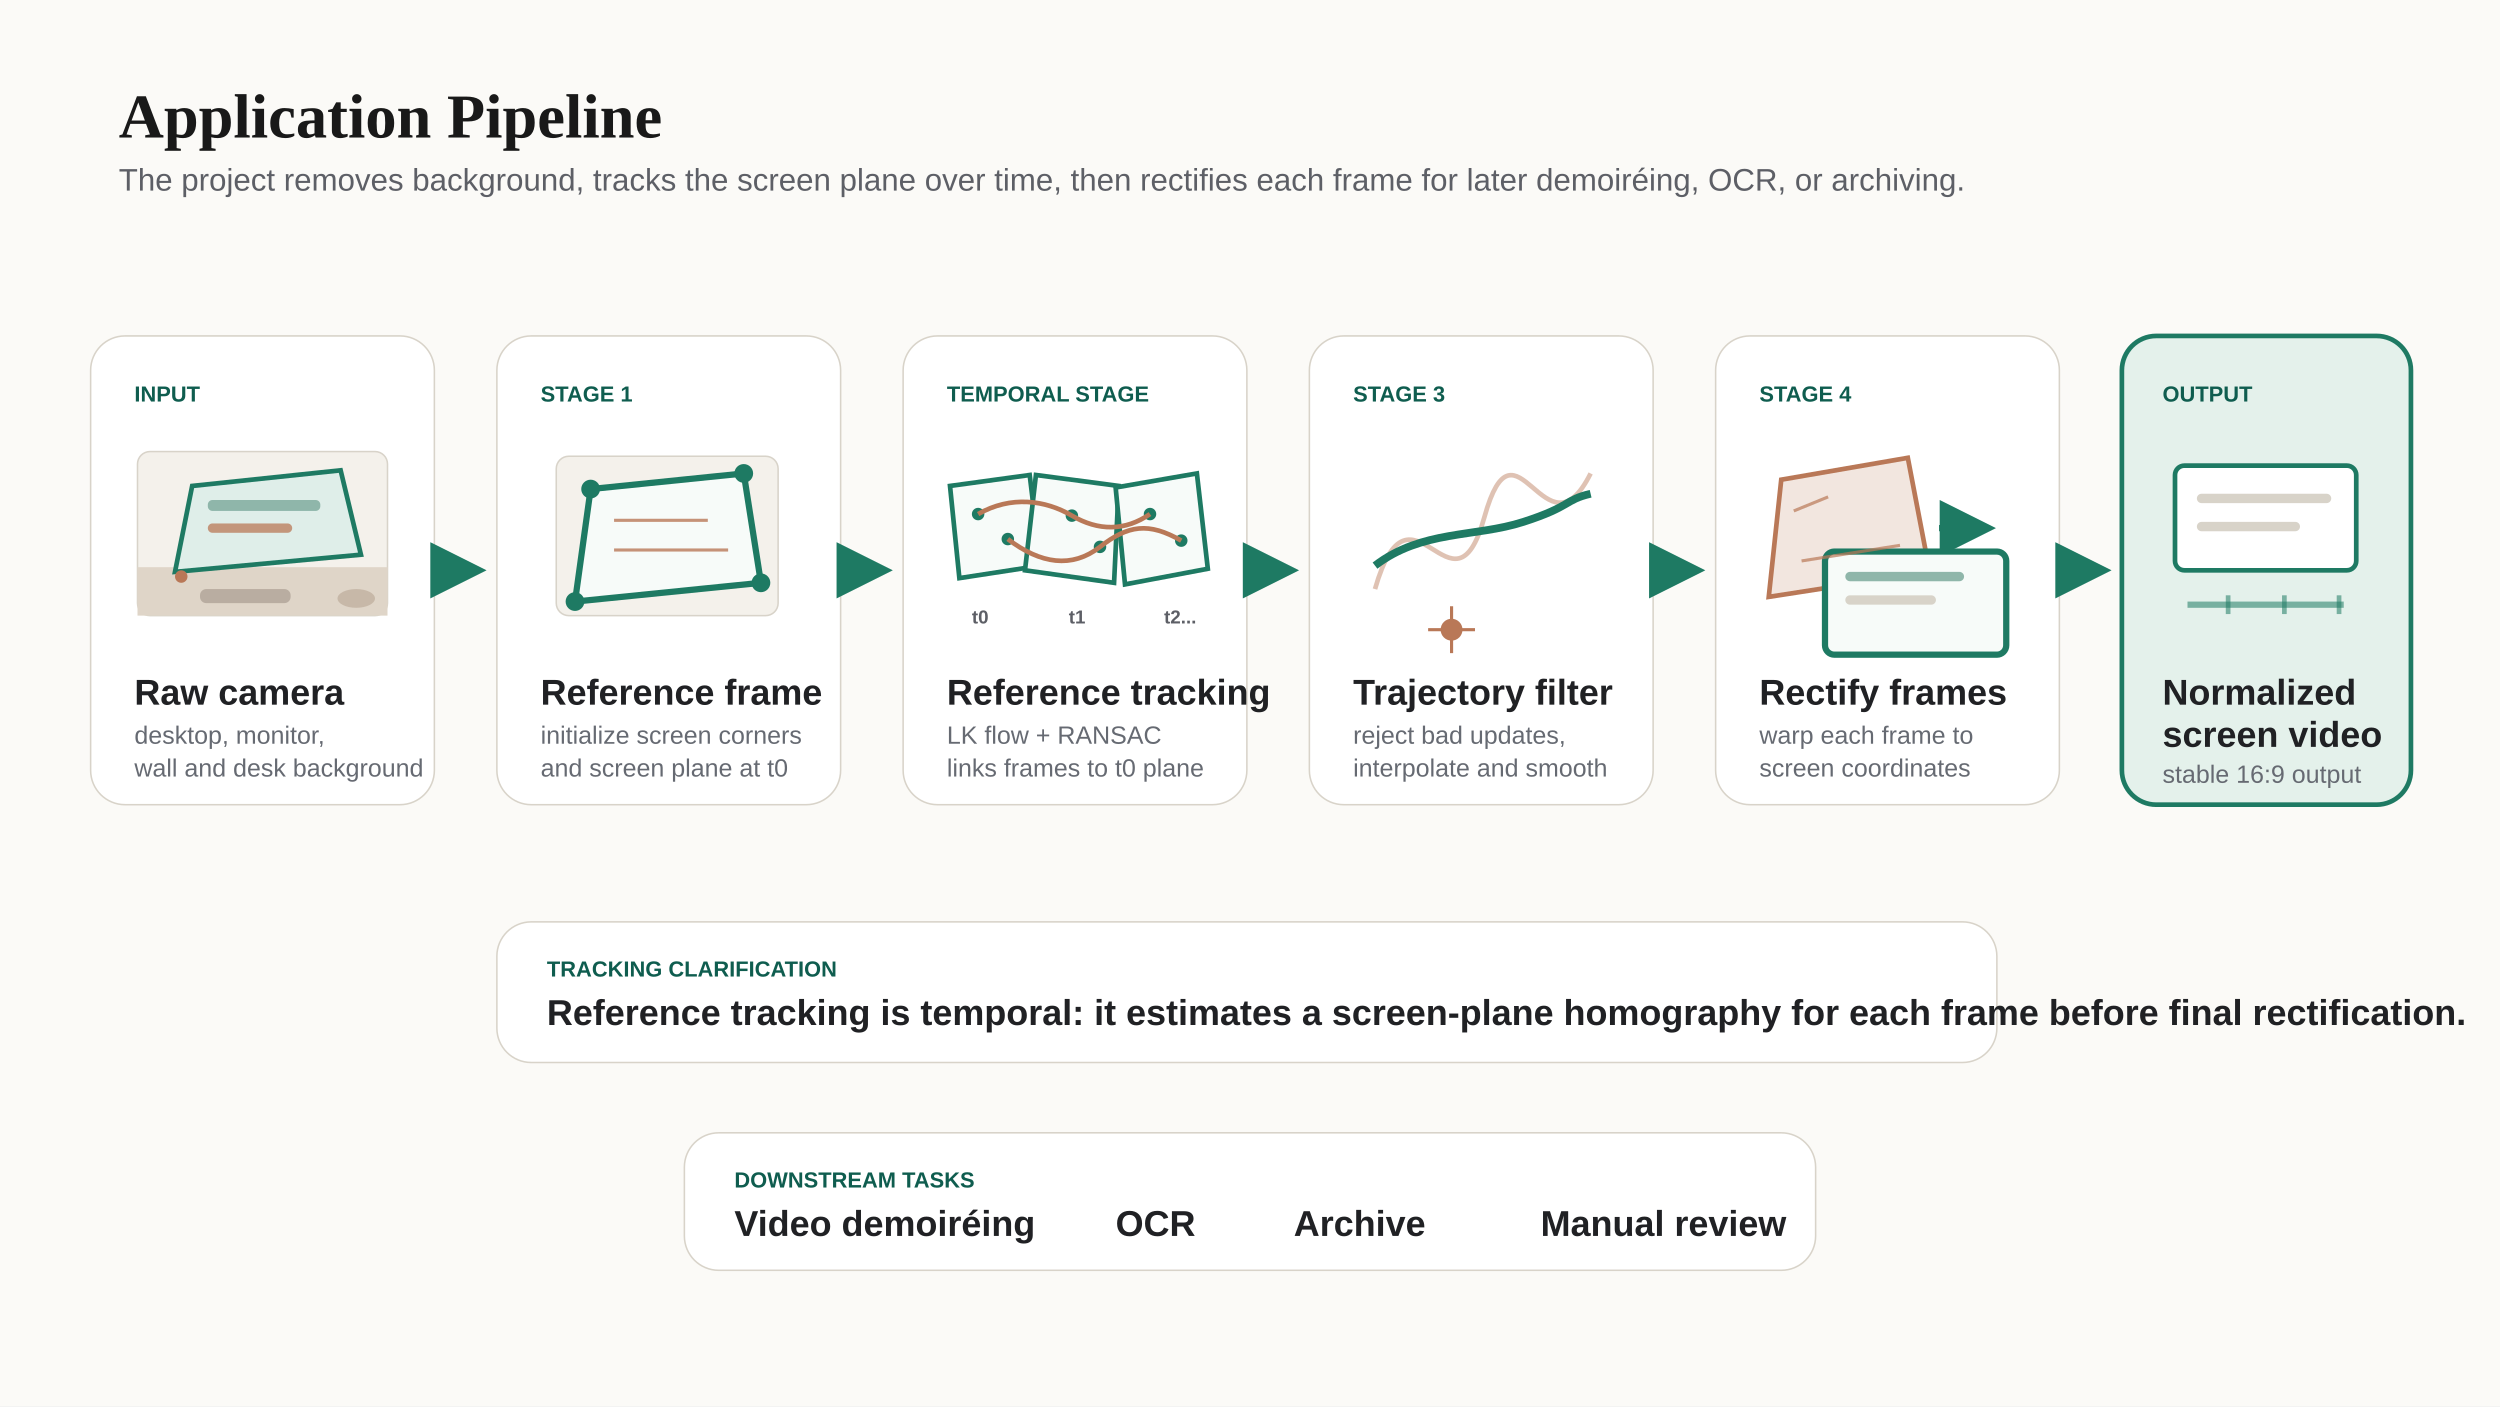
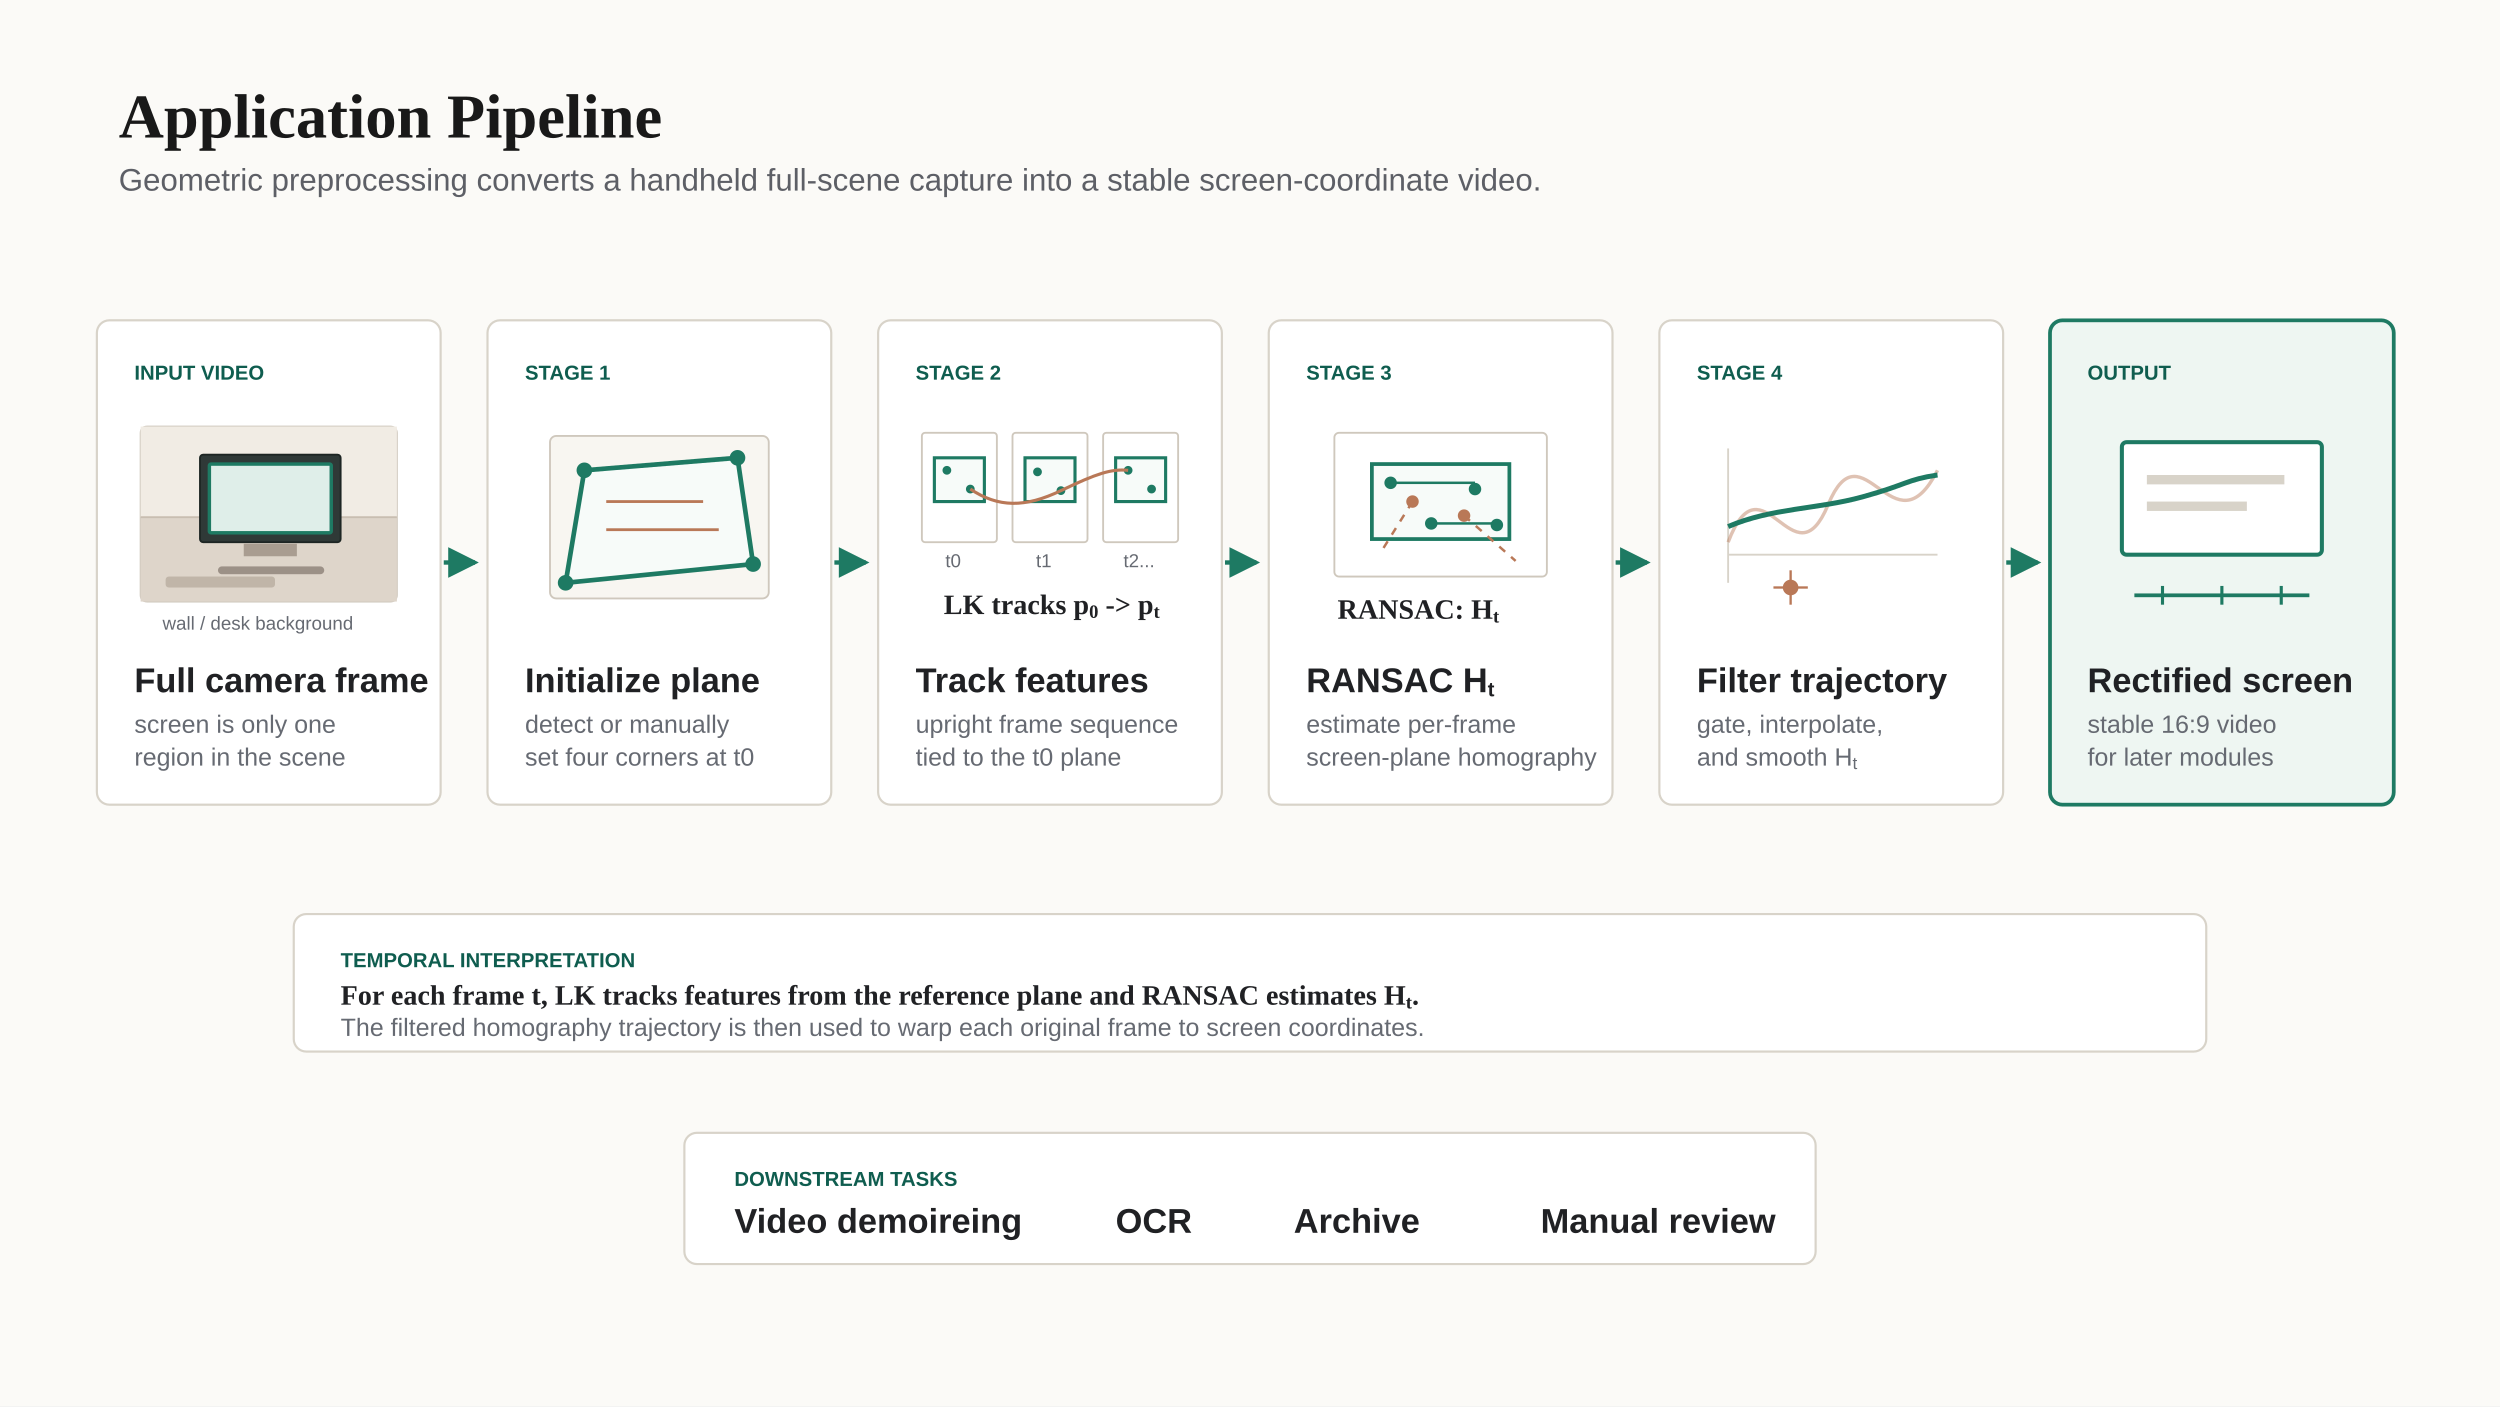
<svg xmlns="http://www.w3.org/2000/svg" width="1600" height="900" viewBox="0 0 1600 900" role="img" aria-labelledby="title desc">
  <defs>
-     <marker id="arrow" viewBox="0 0 10 10" refX="8.5" refY="5" markerWidth="9" markerHeight="9" orient="auto-start-reverse">
-       <path d="M 0 0 L 10 5 L 0 10 z" fill="#1e7a63" />
+     <marker id="arrow" viewBox="0 0 8 8" refX="7" refY="4" markerWidth="7" markerHeight="7" orient="auto-start-reverse">
+       <path d="M0,0 L8,4 L0,8 Z" fill="#1e7a63" />
    </marker>
    <style>
      .title{font:700 40px Georgia,"Times New Roman",serif;fill:#191919}
      .subtitle{font:400 20px -apple-system,BlinkMacSystemFont,"Segoe UI",Arial,sans-serif;fill:#5d5f66}
-       .step{font:700 23px -apple-system,BlinkMacSystemFont,"Segoe UI",Arial,sans-serif;fill:#202124}
+       .panel{fill:#ffffff;stroke:#d8d3c9;stroke-width:1.4}
+       .panelStrong{fill:#eef6f2;stroke:#1e7a63;stroke-width:2.4}
+       .tag{font:700 13px -apple-system,BlinkMacSystemFont,"Segoe UI",Arial,sans-serif;fill:#0f5d4f}
+       .step{font:700 22px -apple-system,BlinkMacSystemFont,"Segoe UI",Arial,sans-serif;fill:#202124}
      .small{font:400 16px -apple-system,BlinkMacSystemFont,"Segoe UI",Arial,sans-serif;fill:#666a72}
-       .tag{font:700 14px -apple-system,BlinkMacSystemFont,"Segoe UI",Arial,sans-serif;fill:#0f5d4f}
-       .tiny{font:700 12px -apple-system,BlinkMacSystemFont,"Segoe UI",Arial,sans-serif;fill:#5d5f66}
+       .tiny{font:400 12px -apple-system,BlinkMacSystemFont,"Segoe UI",Arial,sans-serif;fill:#666a72}
+       .math{font:600 18px Georgia,"Times New Roman",serif;fill:#202124}
+       .lineGreen{stroke:#1e7a63;stroke-width:2.4;fill:none}
+       .lineBrown{stroke:#b97857;stroke-width:2;fill:none}
    </style>
  </defs>
  <rect width="1600" height="900" fill="#fbfaf7" />
  <text class="title" x="76" y="88">Application Pipeline</text>
-   <text class="subtitle" x="76" y="122">The project removes background, tracks the screen plane over time, then rectifies each frame for later demoiréing, OCR, or archiving.</text>
-   <g transform="translate(58 215)">
-     <rect x="0" y="0" width="220" height="300" rx="22" fill="#ffffff" stroke="#d8d3c9" />
-     <text class="tag" x="28" y="42">INPUT</text>
-     <rect x="30" y="74" width="160" height="105" rx="8" fill="#f4f1eb" stroke="#d8d3c9" />
-     <rect x="30" y="148" width="160" height="31" rx="0" fill="#dfd5c8" />
-     <ellipse cx="170" cy="168" rx="12" ry="6" fill="#c7b8a8" />
-     <rect x="70" y="162" width="58" height="9" rx="4" fill="#b9ada1" />
-     <polygon points="65,96 160,86 173,140 54,151" fill="#dfeee9" stroke="#1e7a63" stroke-width="3" />
-     <rect x="75" y="105" width="72" height="7" rx="3" fill="#8fb6aa" />
-     <rect x="75" y="120" width="54" height="6" rx="3" fill="#b97857" opacity=".75" />
-     <circle cx="58" cy="154" r="4" fill="#b97857" />
-     <text class="step" x="28" y="236">Raw camera</text>
-     <text class="small" x="28" y="261">desktop, monitor,</text>
-     <text class="small" x="28" y="282">wall and desk background</text>
+   <text class="subtitle" x="76" y="122">Geometric preprocessing converts a handheld full-scene capture into a stable screen-coordinate video.</text>
+   <g transform="translate(62 205)">
+     <rect class="panel" x="0" y="0" width="220" height="310" rx="8" />
+     <text class="tag" x="24" y="38">INPUT VIDEO</text>
+     <rect x="28" y="68" width="164" height="112" rx="4" fill="#f8f6f1" stroke="#cfc8bd" stroke-width="1.2" />
+     <rect x="28" y="68" width="164" height="58" fill="#f1ece4" />
+     <rect x="28" y="126" width="164" height="54" fill="#ded5ca" />
+     <line x1="28" y1="126" x2="192" y2="126" stroke="#c8beb1" stroke-width="1.2" />
+     <rect x="66" y="86" width="90" height="56" rx="2" fill="#2f3937" stroke="#1d2523" stroke-width="1.2" />
+     <rect x="72" y="92" width="78" height="44" rx="1" fill="#dfeee9" stroke="#1e7a63" stroke-width="2.2" />
+     <rect x="94" y="143" width="34" height="8" fill="#a99d91" />
+     <path d="M80 160 H143" stroke="#9c9187" stroke-width="5" stroke-linecap="round" />
+     <rect x="44" y="164" width="70" height="7" rx="2" fill="#c0b5a8" />
+     <text class="tiny" x="42" y="198">wall / desk background</text>
+     <text class="step" x="24" y="238">Full camera frame</text>
+     <text class="small" x="24" y="264">screen is only one</text>
+     <text class="small" x="24" y="285">region in the scene</text>
  </g>
-   <g transform="translate(318 215)">
-     <rect x="0" y="0" width="220" height="300" rx="22" fill="#ffffff" stroke="#d8d3c9" />
-     <text class="tag" x="28" y="42">STAGE 1</text>
-     <rect x="38" y="77" width="142" height="102" rx="8" fill="#f4f1eb" stroke="#d8d3c9" />
-     <polygon points="60,98 158,88 169,158 50,170" fill="#f7fbf9" stroke="#1e7a63" stroke-width="4" />
-     <circle cx="60" cy="98" r="6" fill="#1e7a63" />
-     <circle cx="158" cy="88" r="6" fill="#1e7a63" />
-     <circle cx="169" cy="158" r="6" fill="#1e7a63" />
-     <circle cx="50" cy="170" r="6" fill="#1e7a63" />
-     <path d="M75 118 H135 M75 137 H148" stroke="#b97857" stroke-width="2" opacity=".8" />
-     <text class="step" x="28" y="236">Reference frame</text>
-     <text class="small" x="28" y="261">initialize screen corners</text>
-     <text class="small" x="28" y="282">and screen plane at t0</text>
+   <g transform="translate(312 205)">
+     <rect class="panel" x="0" y="0" width="220" height="310" rx="8" />
+     <text class="tag" x="24" y="38">STAGE 1</text>
+     <rect x="40" y="74" width="140" height="104" rx="4" fill="#f8f6f1" stroke="#cfc8bd" stroke-width="1.2" />
+     <polygon points="62,96 160,88 170,156 50,168" fill="#f7fbf9" stroke="#1e7a63" stroke-width="3" />
+     <circle cx="62" cy="96" r="5" fill="#1e7a63" />
+     <circle cx="160" cy="88" r="5" fill="#1e7a63" />
+     <circle cx="170" cy="156" r="5" fill="#1e7a63" />
+     <circle cx="50" cy="168" r="5" fill="#1e7a63" />
+     <path d="M76 116 H138 M76 134 H148" stroke="#b97857" stroke-width="1.8" />
+     <text class="step" x="24" y="238">Initialize plane</text>
+     <text class="small" x="24" y="264">detect or manually</text>
+     <text class="small" x="24" y="285">set four corners at t0</text>
  </g>
-   <g transform="translate(578 215)">
-     <rect x="0" y="0" width="220" height="300" rx="22" fill="#ffffff" stroke="#d8d3c9" />
-     <text class="tag" x="28" y="42">TEMPORAL STAGE</text>
-     <g transform="translate(30 76)">
-       <polygon points="0,20 51,13 58,71 6,79" fill="#f7fbf9" stroke="#1e7a63" stroke-width="3" />
-       <polygon points="55,13 108,20 105,82 48,74" fill="#f7fbf9" stroke="#1e7a63" stroke-width="3" />
-       <polygon points="106,21 158,12 165,73 112,83" fill="#f7fbf9" stroke="#1e7a63" stroke-width="3" />
-       <circle cx="18" cy="38" r="4" fill="#1e7a63" />
-       <circle cx="37" cy="54" r="4" fill="#1e7a63" />
-       <circle cx="78" cy="39" r="4" fill="#1e7a63" />
-       <circle cx="96" cy="59" r="4" fill="#1e7a63" />
-       <circle cx="128" cy="38" r="4" fill="#1e7a63" />
-       <circle cx="148" cy="55" r="4" fill="#1e7a63" />
-       <path d="M18 38 C39 26 61 29 78 39 S112 49 128 38" fill="none" stroke="#b97857" stroke-width="3" />
-       <path d="M37 54 C58 70 78 73 96 59 S127 43 148 55" fill="none" stroke="#b97857" stroke-width="3" />
-       <text class="tiny" x="14" y="108">t0</text>
-       <text class="tiny" x="76" y="108">t1</text>
-       <text class="tiny" x="137" y="108">t2...</text>
-     </g>
-     <text class="step" x="28" y="236">Reference tracking</text>
-     <text class="small" x="28" y="261">LK flow + RANSAC</text>
-     <text class="small" x="28" y="282">links frames to t0 plane</text>
+   <g transform="translate(562 205)">
+     <rect class="panel" x="0" y="0" width="220" height="310" rx="8" />
+     <text class="tag" x="24" y="38">STAGE 2</text>
+     <rect x="28" y="72" width="48" height="70" rx="2" fill="#ffffff" stroke="#cfc8bd" stroke-width="1.2" />
+     <rect x="86" y="72" width="48" height="70" rx="2" fill="#ffffff" stroke="#cfc8bd" stroke-width="1.2" />
+     <rect x="144" y="72" width="48" height="70" rx="2" fill="#ffffff" stroke="#cfc8bd" stroke-width="1.2" />
+     <rect x="36" y="88" width="32" height="28" fill="#f7fbf9" stroke="#1e7a63" stroke-width="2" />
+     <rect x="94" y="88" width="32" height="28" fill="#f7fbf9" stroke="#1e7a63" stroke-width="2" />
+     <rect x="152" y="88" width="32" height="28" fill="#f7fbf9" stroke="#1e7a63" stroke-width="2" />
+     <circle cx="44" cy="96" r="2.8" fill="#1e7a63" />
+     <circle cx="59" cy="108" r="2.8" fill="#1e7a63" />
+     <circle cx="102" cy="97" r="2.8" fill="#1e7a63" />
+     <circle cx="117" cy="109" r="2.8" fill="#1e7a63" />
+     <circle cx="160" cy="96" r="2.8" fill="#1e7a63" />
+     <circle cx="175" cy="108" r="2.8" fill="#1e7a63" />
+     <path d="M59 108 C77 120 94 120 117 109 S149 95 160 96" class="lineBrown" />
+     <text class="tiny" x="43" y="158">t0</text>
+     <text class="tiny" x="101" y="158">t1</text>
+     <text class="tiny" x="157" y="158">t2...</text>
+     <text class="math" x="42" y="188">LK tracks p<tspan baseline-shift="sub" font-size="12">0</tspan> -&gt; p<tspan baseline-shift="sub" font-size="12">t</tspan>
+     </text>
+     <text class="step" x="24" y="238">Track features</text>
+     <text class="small" x="24" y="264">upright frame sequence</text>
+     <text class="small" x="24" y="285">tied to the t0 plane</text>
  </g>
-   <g transform="translate(838 215)">
-     <rect x="0" y="0" width="220" height="300" rx="22" fill="#ffffff" stroke="#d8d3c9" />
-     <text class="tag" x="28" y="42">STAGE 3</text>
-     <path d="M42 162 C65 82 92 188 112 116 S151 146 180 88" fill="none" stroke="#b97857" stroke-width="3" opacity=".45" />
-     <path d="M42 147 C72 124 106 129 137 119 S163 105 180 101" fill="none" stroke="#1e7a63" stroke-width="5" />
-     <circle cx="91" cy="188" r="7" fill="#b97857" />
-     <path d="M76 188 H106 M91 173 V203" stroke="#b97857" stroke-width="2" />
-     <text class="step" x="28" y="236">Trajectory filter</text>
-     <text class="small" x="28" y="261">reject bad updates,</text>
-     <text class="small" x="28" y="282">interpolate and smooth</text>
+   <g transform="translate(812 205)">
+     <rect class="panel" x="0" y="0" width="220" height="310" rx="8" />
+     <text class="tag" x="24" y="38">STAGE 3</text>
+     <rect x="42" y="72" width="136" height="92" rx="3" fill="#ffffff" stroke="#cfc8bd" stroke-width="1.2" />
+     <rect x="66" y="92" width="88" height="48" fill="#f7fbf9" stroke="#1e7a63" stroke-width="2.4" />
+     <circle cx="78" cy="104" r="4" fill="#1e7a63" />
+     <circle cx="104" cy="130" r="4" fill="#1e7a63" />
+     <circle cx="132" cy="108" r="4" fill="#1e7a63" />
+     <circle cx="146" cy="131" r="4" fill="#1e7a63" />
+     <circle cx="92" cy="116" r="4" fill="#b97857" />
+     <circle cx="125" cy="125" r="4" fill="#b97857" />
+     <path d="M78 104 H132 M104 130 H146" stroke="#1e7a63" stroke-width="1.6" />
+     <path d="M92 116 L72 148 M125 125 L158 154" stroke="#b97857" stroke-width="1.6" stroke-dasharray="5 5" />
+     <text class="math" x="44" y="191">RANSAC: H<tspan baseline-shift="sub" font-size="12">t</tspan>
+     </text>
+     <text class="step" x="24" y="238">RANSAC H<tspan baseline-shift="sub" font-size="13">t</tspan>
+     </text>
+     <text class="small" x="24" y="264">estimate per-frame</text>
+     <text class="small" x="24" y="285">screen-plane homography</text>
  </g>
-   <g transform="translate(1098 215)">
-     <rect x="0" y="0" width="220" height="300" rx="22" fill="#ffffff" stroke="#d8d3c9" />
-     <text class="tag" x="28" y="42">STAGE 4</text>
-     <polygon points="42,92 123,78 137,151 34,167" fill="#f2e6df" stroke="#b97857" stroke-width="3" />
-     <path d="M143 123 H174" stroke="#1e7a63" stroke-width="4" marker-end="url(#arrow)" />
-     <rect x="70" y="183" width="116" height="66" rx="6" fill="#f7fbf9" stroke="#1e7a63" stroke-width="4" transform="translate(0 -45)" />
-     <path d="M50 112 L72 103 M55 144 L118 134" stroke="#b97857" stroke-width="2" opacity=".7" />
-     <rect x="83" y="151" width="76" height="6" rx="3" fill="#8fb6aa" />
-     <rect x="83" y="166" width="58" height="6" rx="3" fill="#d8d3c9" />
-     <text class="step" x="28" y="236">Rectify frames</text>
-     <text class="small" x="28" y="261">warp each frame to</text>
-     <text class="small" x="28" y="282">screen coordinates</text>
+   <g transform="translate(1062 205)">
+     <rect class="panel" x="0" y="0" width="220" height="310" rx="8" />
+     <text class="tag" x="24" y="38">STAGE 4</text>
+     <line x1="44" y1="150" x2="178" y2="150" stroke="#d8d3c9" stroke-width="1.2" />
+     <line x1="44" y1="82" x2="44" y2="168" stroke="#d8d3c9" stroke-width="1.2" />
+     <path d="M44 142 C66 84 86 171 108 118 S150 151 178 96" stroke="#b97857" stroke-width="2.2" fill="none" opacity=".45" />
+     <path d="M44 132 C72 120 101 121 130 113 S158 102 178 99" stroke="#1e7a63" stroke-width="3.2" fill="none" />
+     <circle cx="84" cy="171" r="5" fill="#b97857" />
+     <path d="M73 171 H95 M84 160 V182" stroke="#b97857" stroke-width="1.5" />
+     <text class="step" x="24" y="238">Filter trajectory</text>
+     <text class="small" x="24" y="264">gate, interpolate,</text>
+     <text class="small" x="24" y="285">and smooth H<tspan baseline-shift="sub" font-size="11">t</tspan>
+     </text>
  </g>
-   <g transform="translate(1358 215)">
-     <rect x="0" y="0" width="185" height="300" rx="22" fill="#e4f1eb" stroke="#1e7a63" stroke-width="3" />
-     <text class="tag" x="26" y="42">OUTPUT</text>
-     <rect x="34" y="83" width="116" height="67" rx="6" fill="#ffffff" stroke="#1e7a63" stroke-width="3" />
-     <rect x="48" y="101" width="86" height="6" rx="3" fill="#d8d3c9" />
-     <rect x="48" y="119" width="66" height="6" rx="3" fill="#d8d3c9" />
-     <path d="M42 172 H142" stroke="#1e7a63" stroke-width="4" opacity=".55" />
-     <path d="M68 166 L68 178 M104 166 L104 178 M139 166 L139 178" stroke="#1e7a63" stroke-width="3" opacity=".55" />
-     <text class="step" x="26" y="236">Normalized</text>
-     <text class="step" x="26" y="263">screen video</text>
-     <text class="small" x="26" y="286">stable 16:9 output</text>
+   <g transform="translate(1312 205)">
+     <rect class="panelStrong" x="0" y="0" width="220" height="310" rx="8" />
+     <text class="tag" x="24" y="38">OUTPUT</text>
+     <rect x="46" y="78" width="128" height="72" rx="3" fill="#ffffff" stroke="#1e7a63" stroke-width="2.6" />
+     <rect x="62" y="99" width="88" height="6" fill="#d8d3c9" />
+     <rect x="62" y="116" width="64" height="6" fill="#d8d3c9" />
+     <line x1="54" y1="176" x2="166" y2="176" stroke="#1e7a63" stroke-width="2.4" />
+     <line x1="72" y1="170" x2="72" y2="182" stroke="#1e7a63" stroke-width="2" />
+     <line x1="110" y1="170" x2="110" y2="182" stroke="#1e7a63" stroke-width="2" />
+     <line x1="148" y1="170" x2="148" y2="182" stroke="#1e7a63" stroke-width="2" />
+     <text class="step" x="24" y="238">Rectified screen</text>
+     <text class="small" x="24" y="264">stable 16:9 video</text>
+     <text class="small" x="24" y="285">for later modules</text>
  </g>
-   <path d="M280 365 H306" stroke="#1e7a63" stroke-width="4" marker-end="url(#arrow)" />
-   <path d="M540 365 H566" stroke="#1e7a63" stroke-width="4" marker-end="url(#arrow)" />
-   <path d="M800 365 H826" stroke="#1e7a63" stroke-width="4" marker-end="url(#arrow)" />
-   <path d="M1060 365 H1086" stroke="#1e7a63" stroke-width="4" marker-end="url(#arrow)" />
-   <path d="M1320 365 H1346" stroke="#1e7a63" stroke-width="4" marker-end="url(#arrow)" />
-   <g transform="translate(318 590)">
-     <rect x="0" y="0" width="960" height="90" rx="22" fill="#ffffff" stroke="#d8d3c9" />
-     <text class="tag" x="32" y="35">TRACKING CLARIFICATION</text>
-     <text class="step" x="32" y="66">Reference tracking is temporal: it estimates a screen-plane homography for each frame before final rectification.</text>
+   <path d="M284 360 H304" stroke="#1e7a63" stroke-width="2.8" marker-end="url(#arrow)" />
+   <path d="M534 360 H554" stroke="#1e7a63" stroke-width="2.8" marker-end="url(#arrow)" />
+   <path d="M784 360 H804" stroke="#1e7a63" stroke-width="2.8" marker-end="url(#arrow)" />
+   <path d="M1034 360 H1054" stroke="#1e7a63" stroke-width="2.8" marker-end="url(#arrow)" />
+   <path d="M1284 360 H1304" stroke="#1e7a63" stroke-width="2.8" marker-end="url(#arrow)" />
+   <g transform="translate(188 585)">
+     <rect class="panel" x="0" y="0" width="1224" height="88" rx="8" />
+     <text class="tag" x="30" y="34">TEMPORAL INTERPRETATION</text>
+     <text class="math" x="30" y="58">For each frame t, LK tracks features from the reference plane and RANSAC estimates H<tspan baseline-shift="sub" font-size="12">t</tspan>.</text>
+     <text class="small" x="30" y="78">The filtered homography trajectory is then used to warp each original frame to screen coordinates.</text>
  </g>
  <g transform="translate(438 725)">
-     <rect x="0" y="0" width="724" height="88" rx="22" fill="#ffffff" stroke="#d8d3c9" />
-     <text class="tag" x="32" y="35">DOWNSTREAM TASKS</text>
-     <text class="step" x="32" y="66">Video demoiréing</text>
-     <text class="step" x="276" y="66">OCR</text>
-     <text class="step" x="390" y="66">Archive</text>
-     <text class="step" x="548" y="66">Manual review</text>
+     <rect class="panel" x="0" y="0" width="724" height="84" rx="8" />
+     <text class="tag" x="32" y="34">DOWNSTREAM TASKS</text>
+     <text class="step" x="32" y="64">Video demoireing</text>
+     <text class="step" x="276" y="64">OCR</text>
+     <text class="step" x="390" y="64">Archive</text>
+     <text class="step" x="548" y="64">Manual review</text>
  </g>
</svg>
